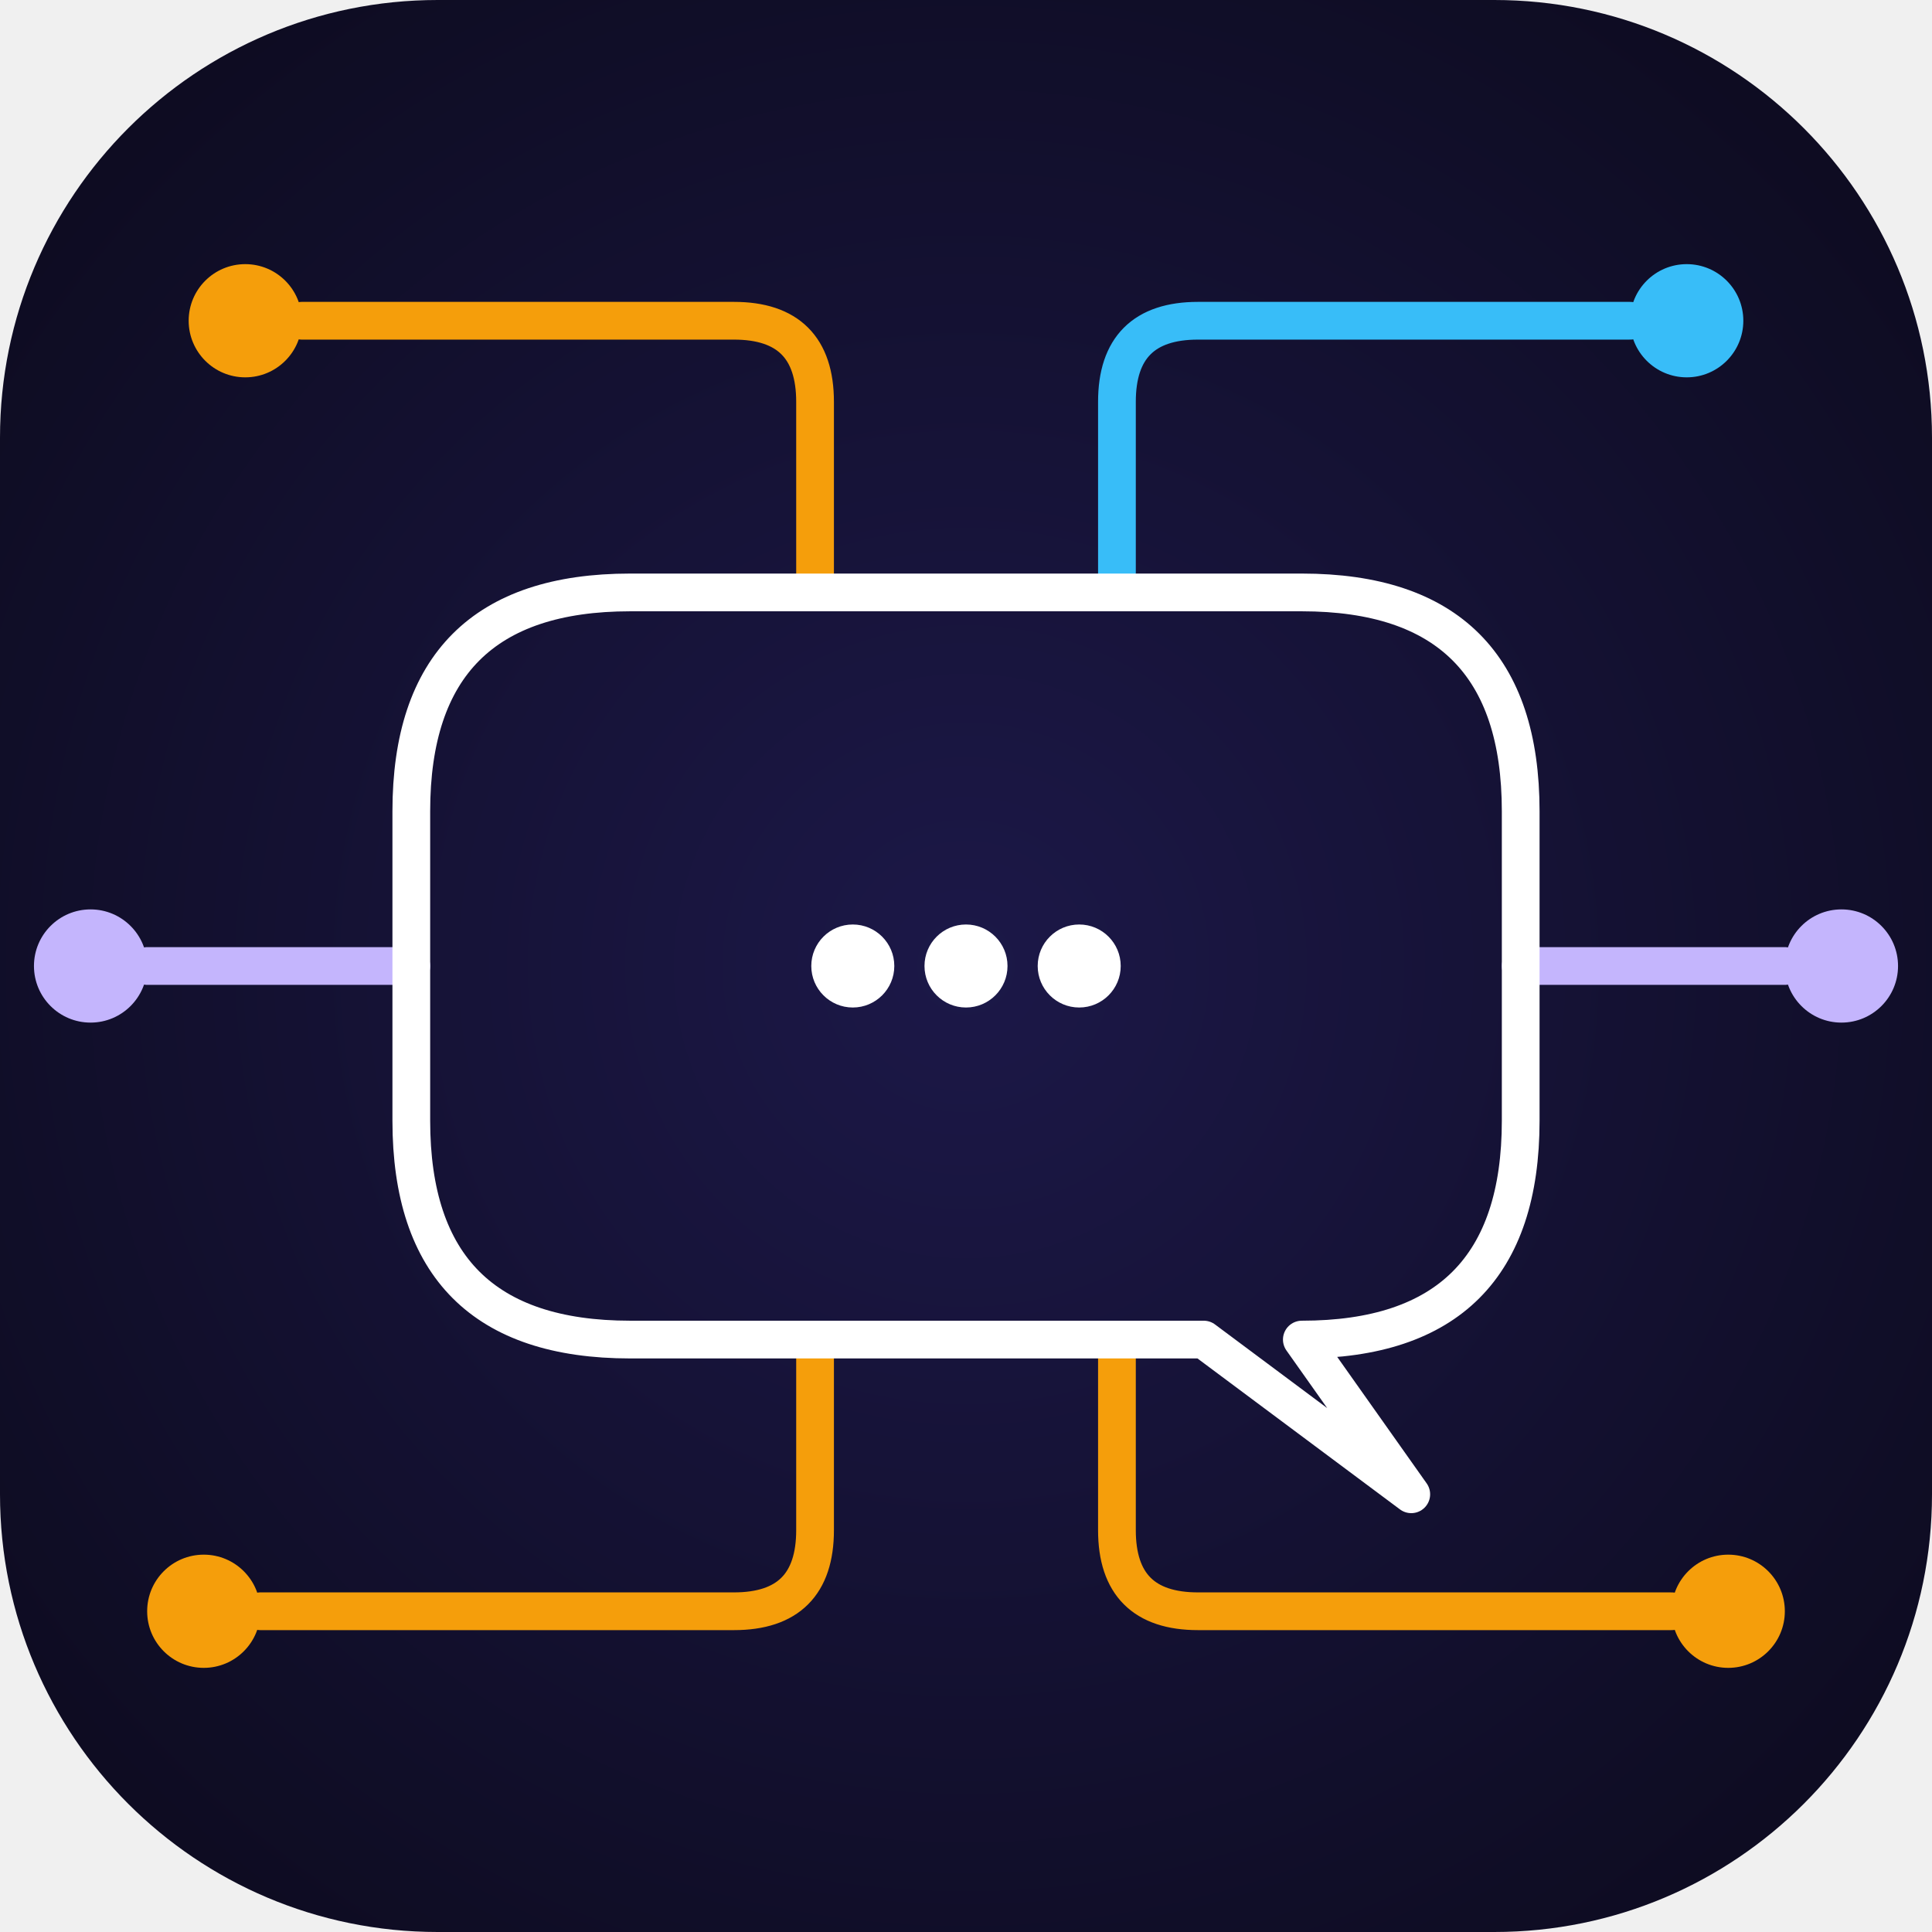
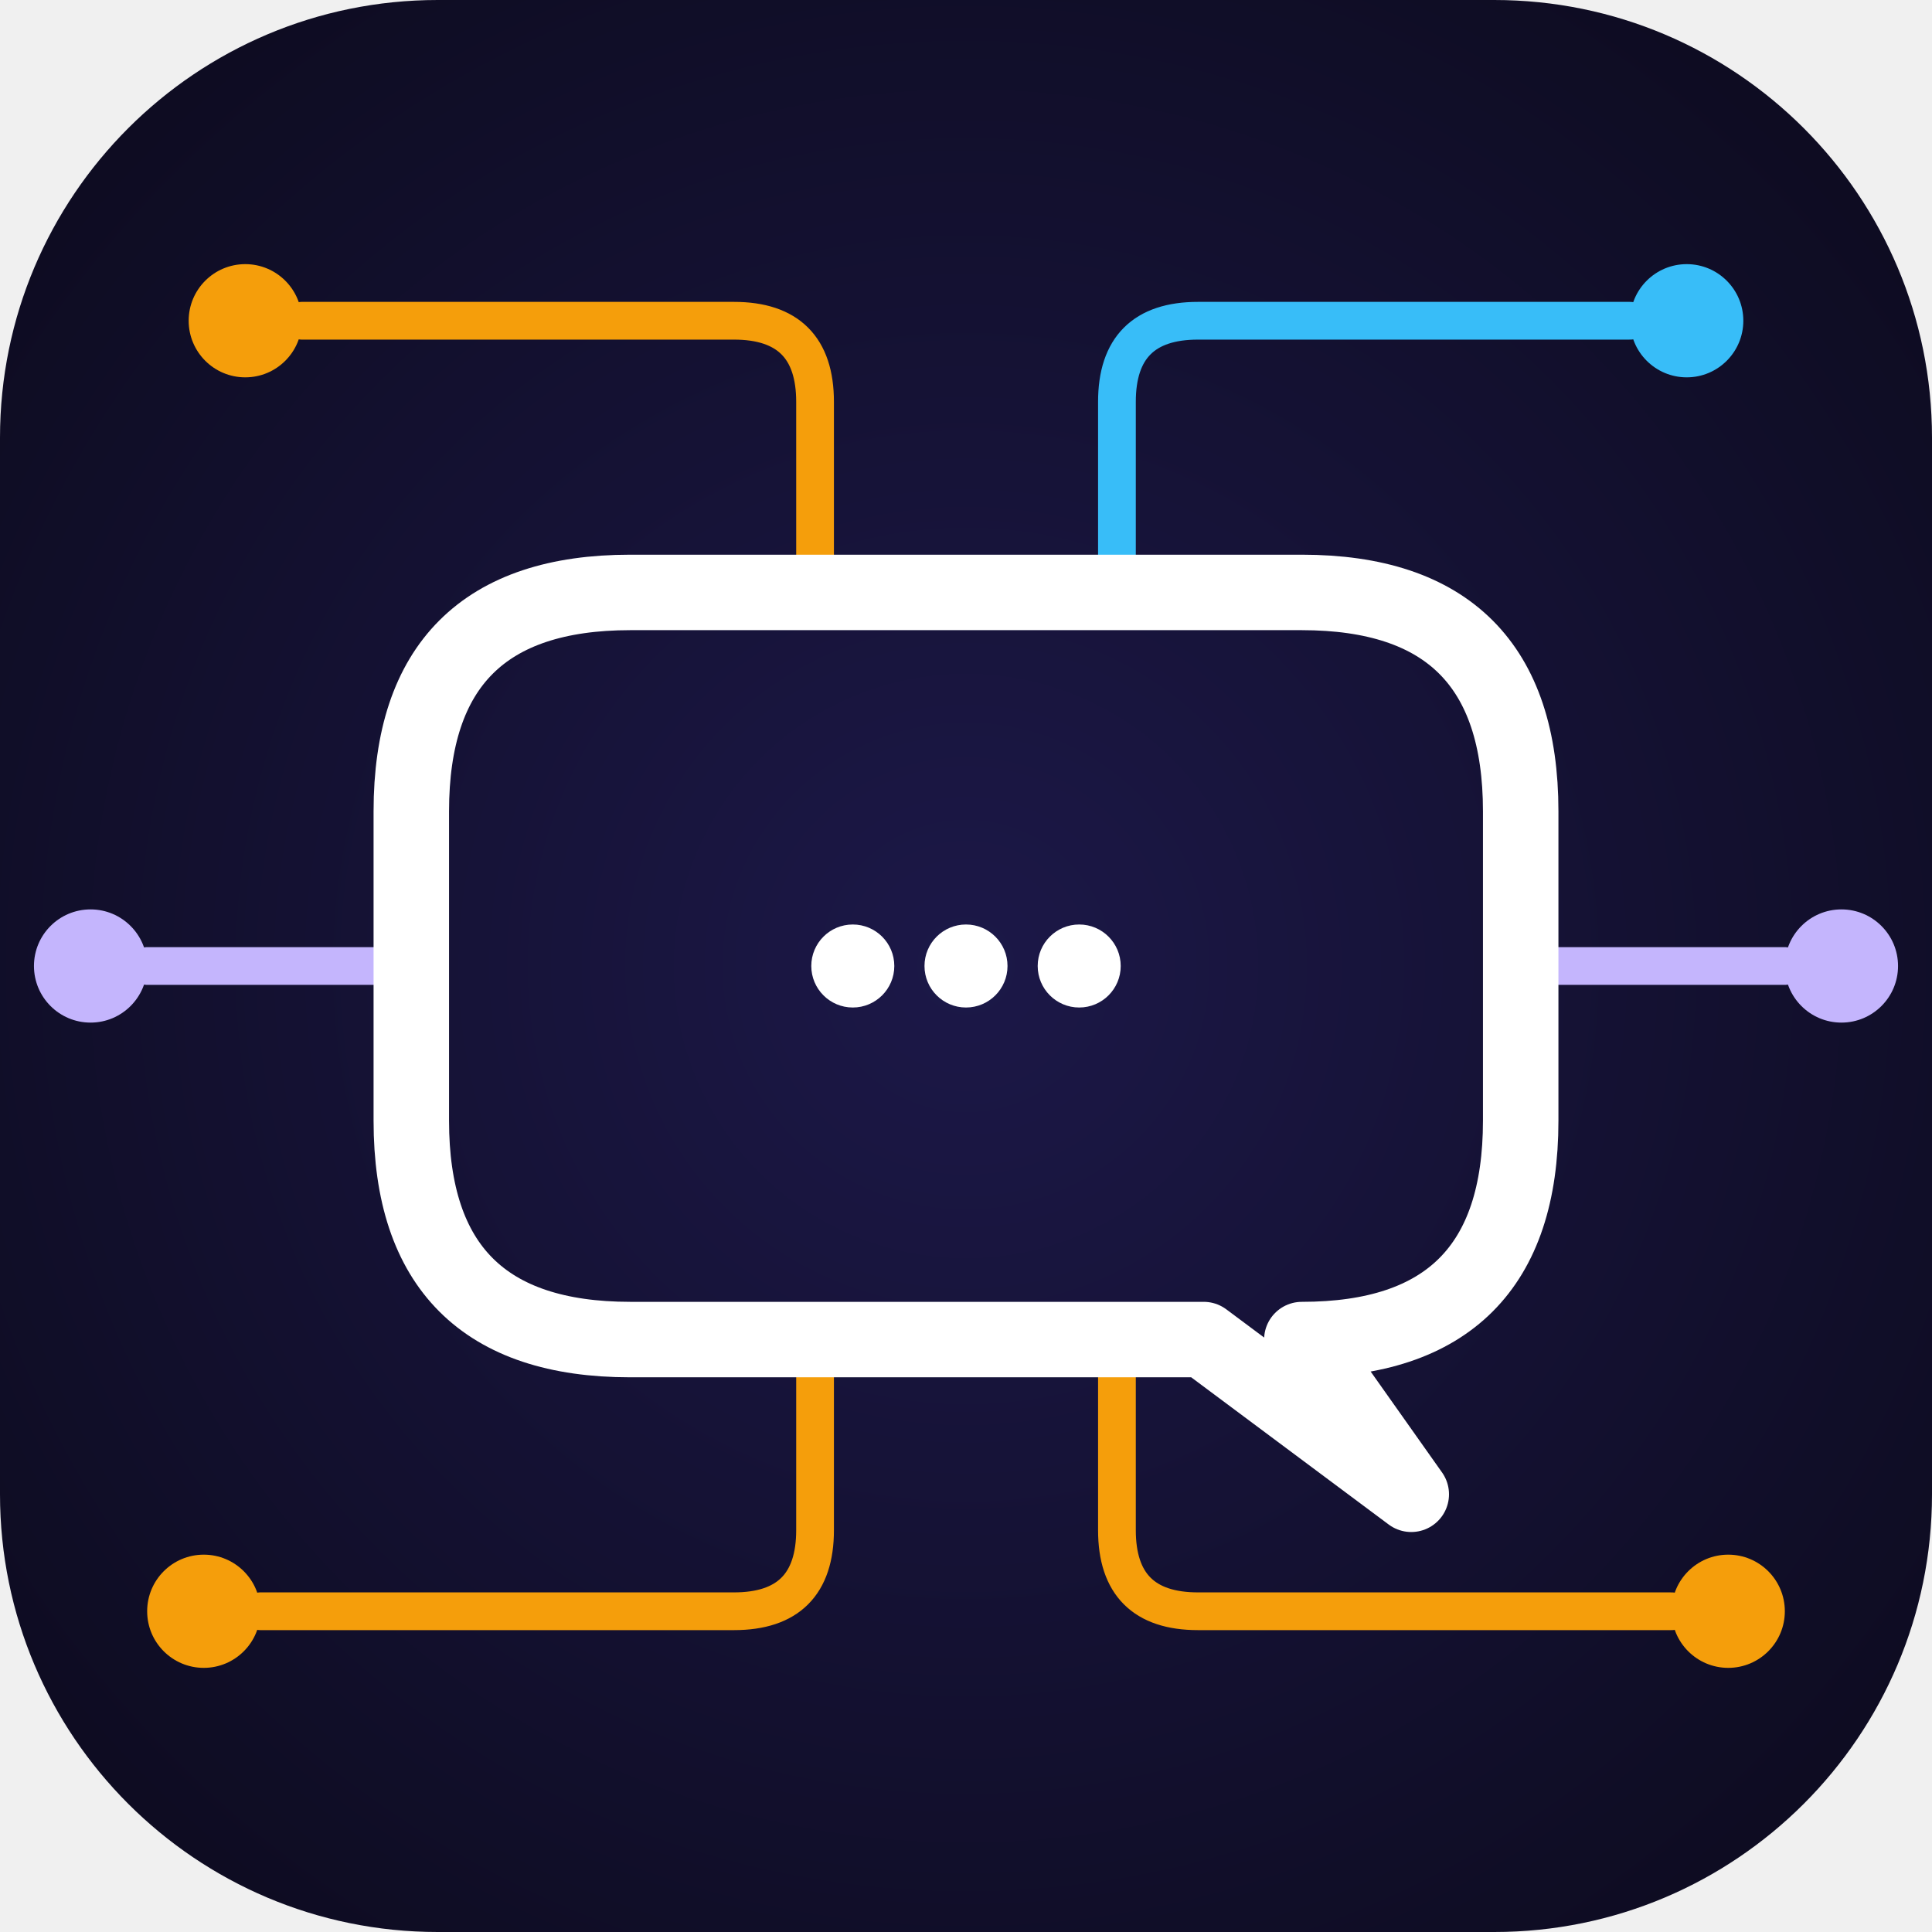
<svg xmlns="http://www.w3.org/2000/svg" width="1024" height="1024" viewBox="0 0 1024 1024">
  <defs>
    <radialGradient id="bg" cx="50%" cy="50%" r="60%">
      <stop offset="0%" stop-color="#1c1848" />
      <stop offset="100%" stop-color="#0e0c22" />
    </radialGradient>
    <clipPath id="iconClip">
      <rect width="1024" height="1024" rx="232" />
    </clipPath>
  </defs>
  <rect width="1024" height="1024" rx="232" fill="url(#bg)" />
  <g clip-path="url(#iconClip)">
    <path d="M 432 314 L 432 213 Q 432 170 389 170 L 160 170" fill="none" stroke="#f59e0b" stroke-width="20" stroke-linecap="round" />
    <path d="M 592 314 L 592 213 Q 592 170 635 170 L 864 170" fill="none" stroke="#38bdf8" stroke-width="20" stroke-linecap="round" />
    <path d="M 218 512 L 78 512" fill="none" stroke="#c4b5fd" stroke-width="20" stroke-linecap="round" />
    <path d="M 806 512 L 946 512" fill="none" stroke="#c4b5fd" stroke-width="20" stroke-linecap="round" />
    <path d="M 432 710 L 432 811 Q 432 854 389 854 L 138 854" fill="none" stroke="#f59e0b" stroke-width="20" stroke-linecap="round" />
    <path d="M 592 710 L 592 811 Q 592 854 635 854 L 886 854" fill="none" stroke="#f59e0b" stroke-width="20" stroke-linecap="round" />
-     <path d="M 218 430 Q 218 314 334 314 L 690 314 Q 806 314 806 430              L 806 594 Q 806 710 690 710 L 748 792 L 638 710              L 334 710 Q 218 710 218 594 Z" fill="none" stroke="white" stroke-width="20" stroke-linejoin="round" />
+     <path d="M 218 430 Q 218 314 334 314 L 690 314 Q 806 314 806 430              L 806 594 Q 806 710 690 710 L 748 792 L 638 710              L 334 710 Q 218 710 218 594 Z" fill="none" stroke="white" stroke-width="40" stroke-linejoin="round" />
    <circle cx="452" cy="512" r="22" fill="white" />
    <circle cx="512" cy="512" r="22" fill="white" />
    <circle cx="572" cy="512" r="22" fill="white" />
    <circle cx="130" cy="170" r="30" fill="#f59e0b" />
    <circle cx="894" cy="170" r="30" fill="#38bdf8" />
    <circle cx="48" cy="512" r="30" fill="#c4b5fd" />
    <circle cx="976" cy="512" r="30" fill="#c4b5fd" />
    <circle cx="108" cy="854" r="30" fill="#f59e0b" />
    <circle cx="916" cy="854" r="30" fill="#f59e0b" />
  </g>
</svg>
